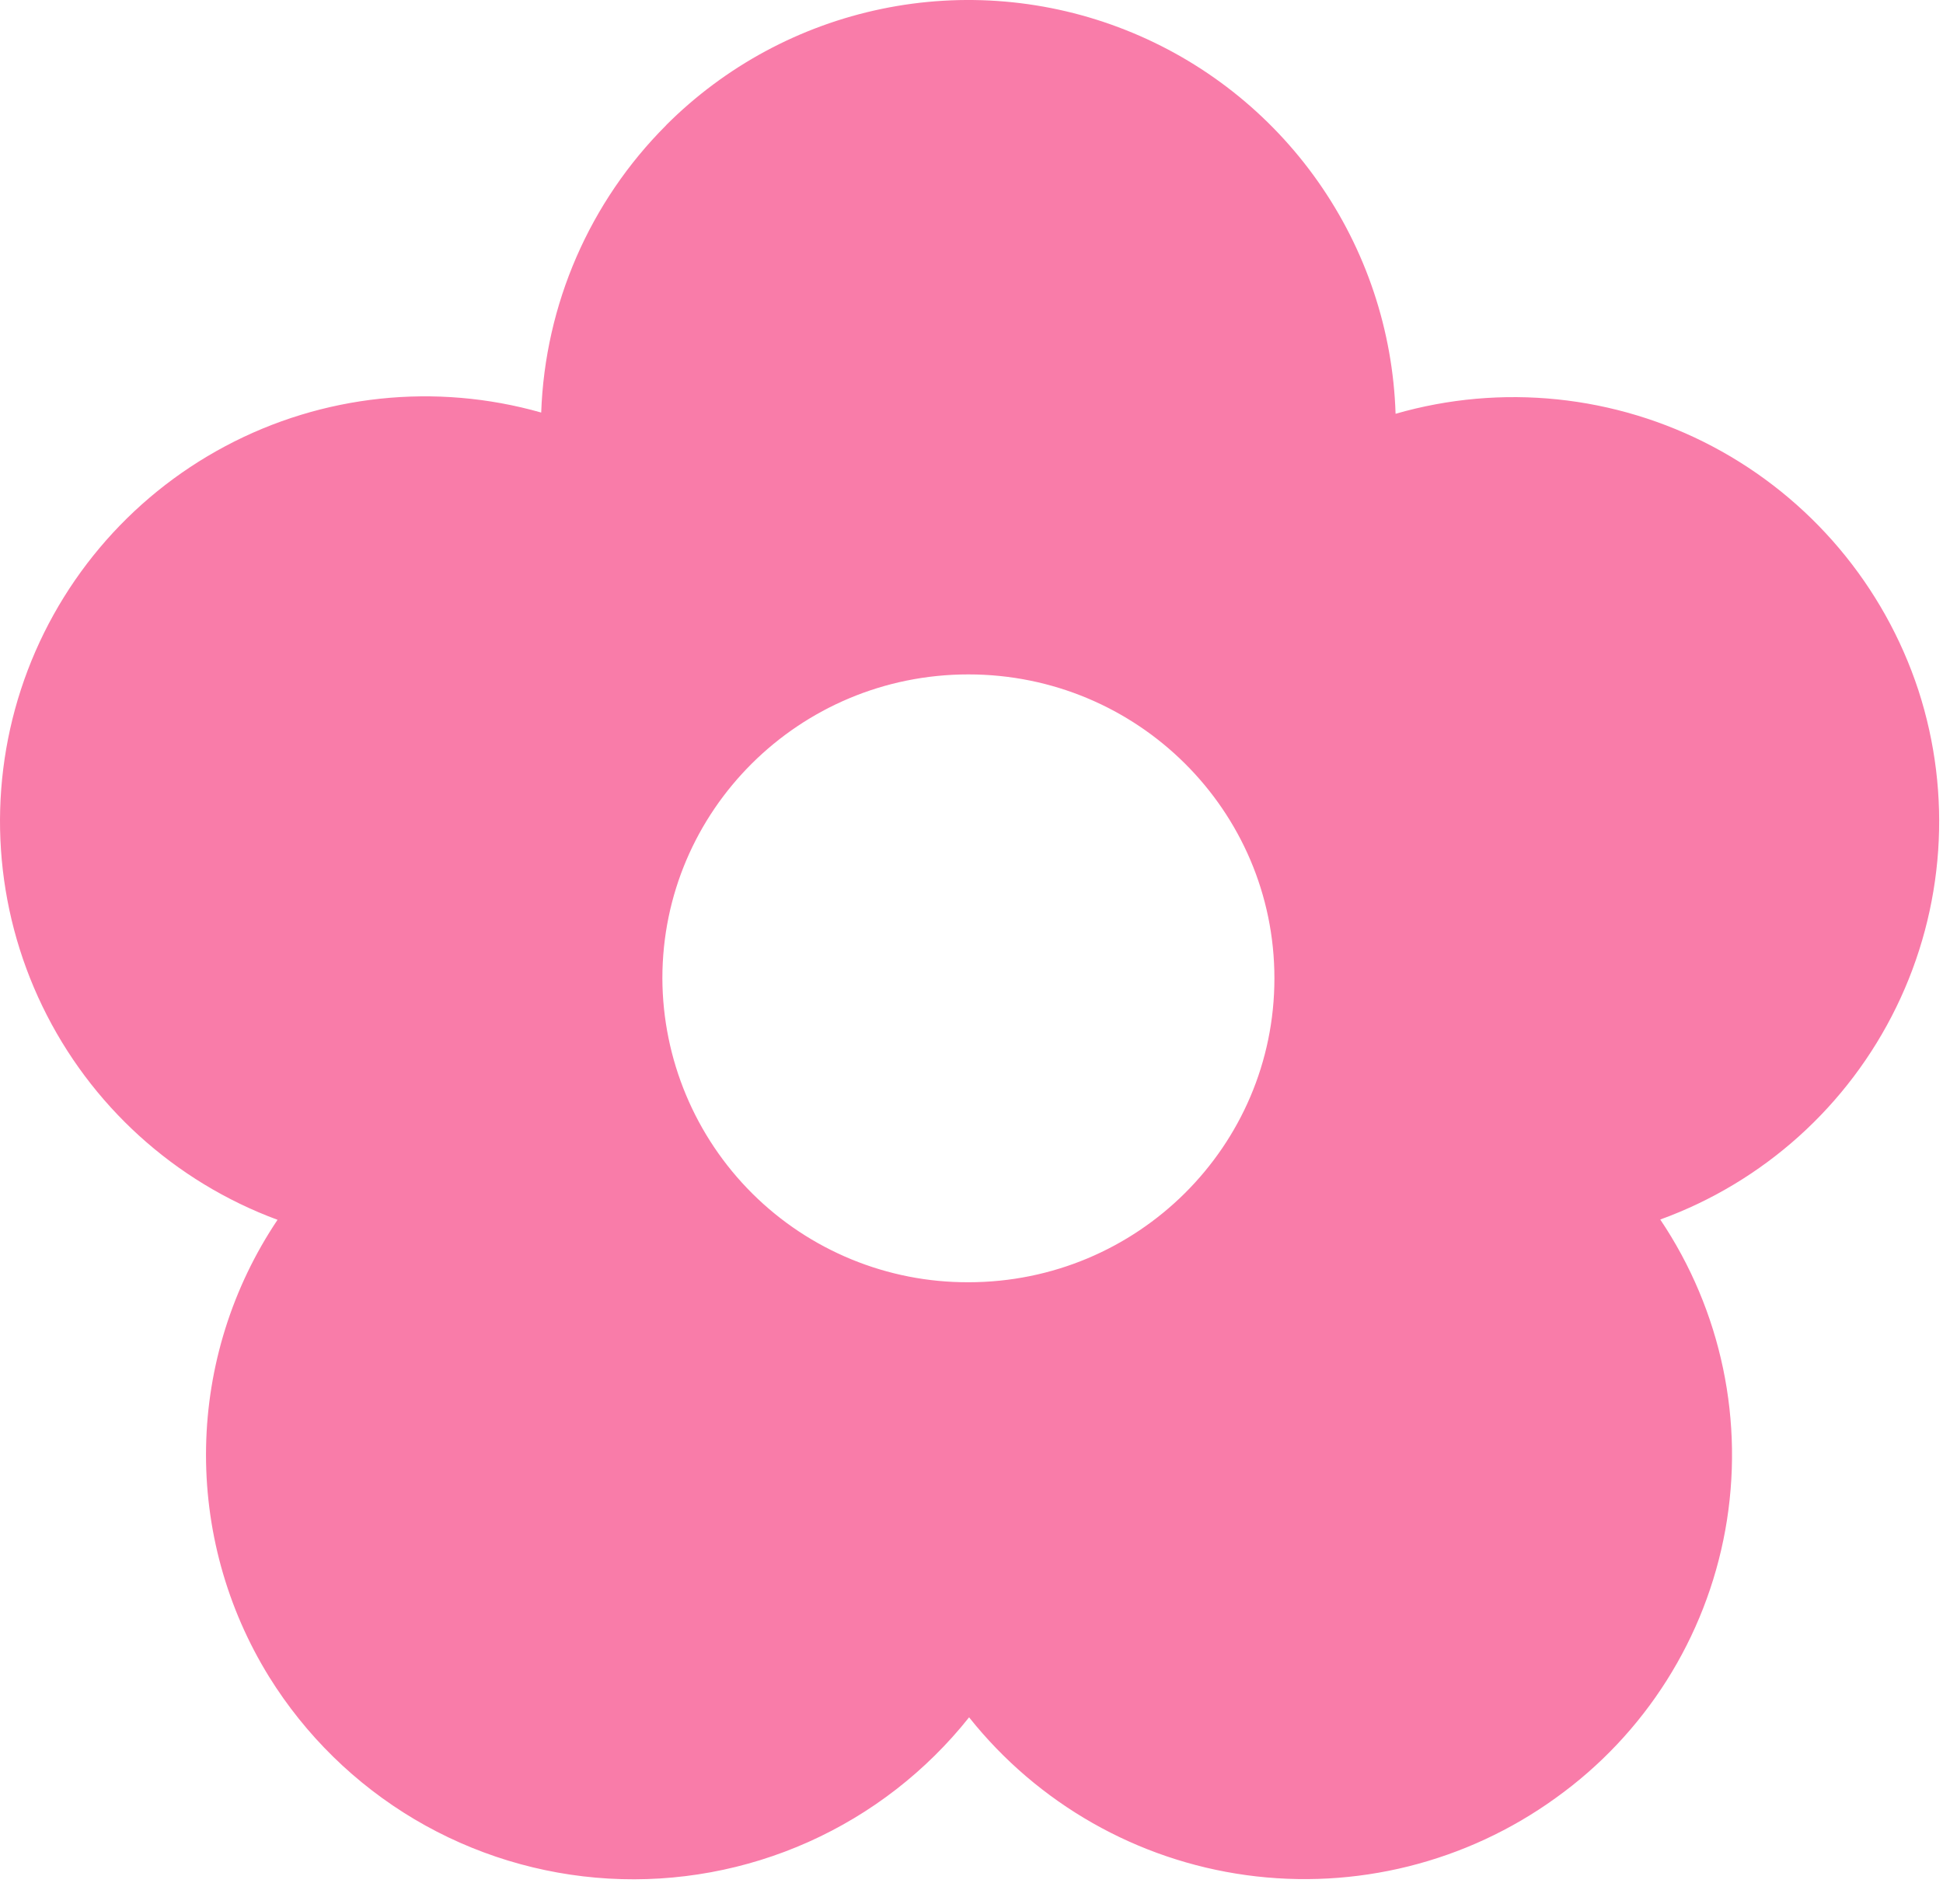
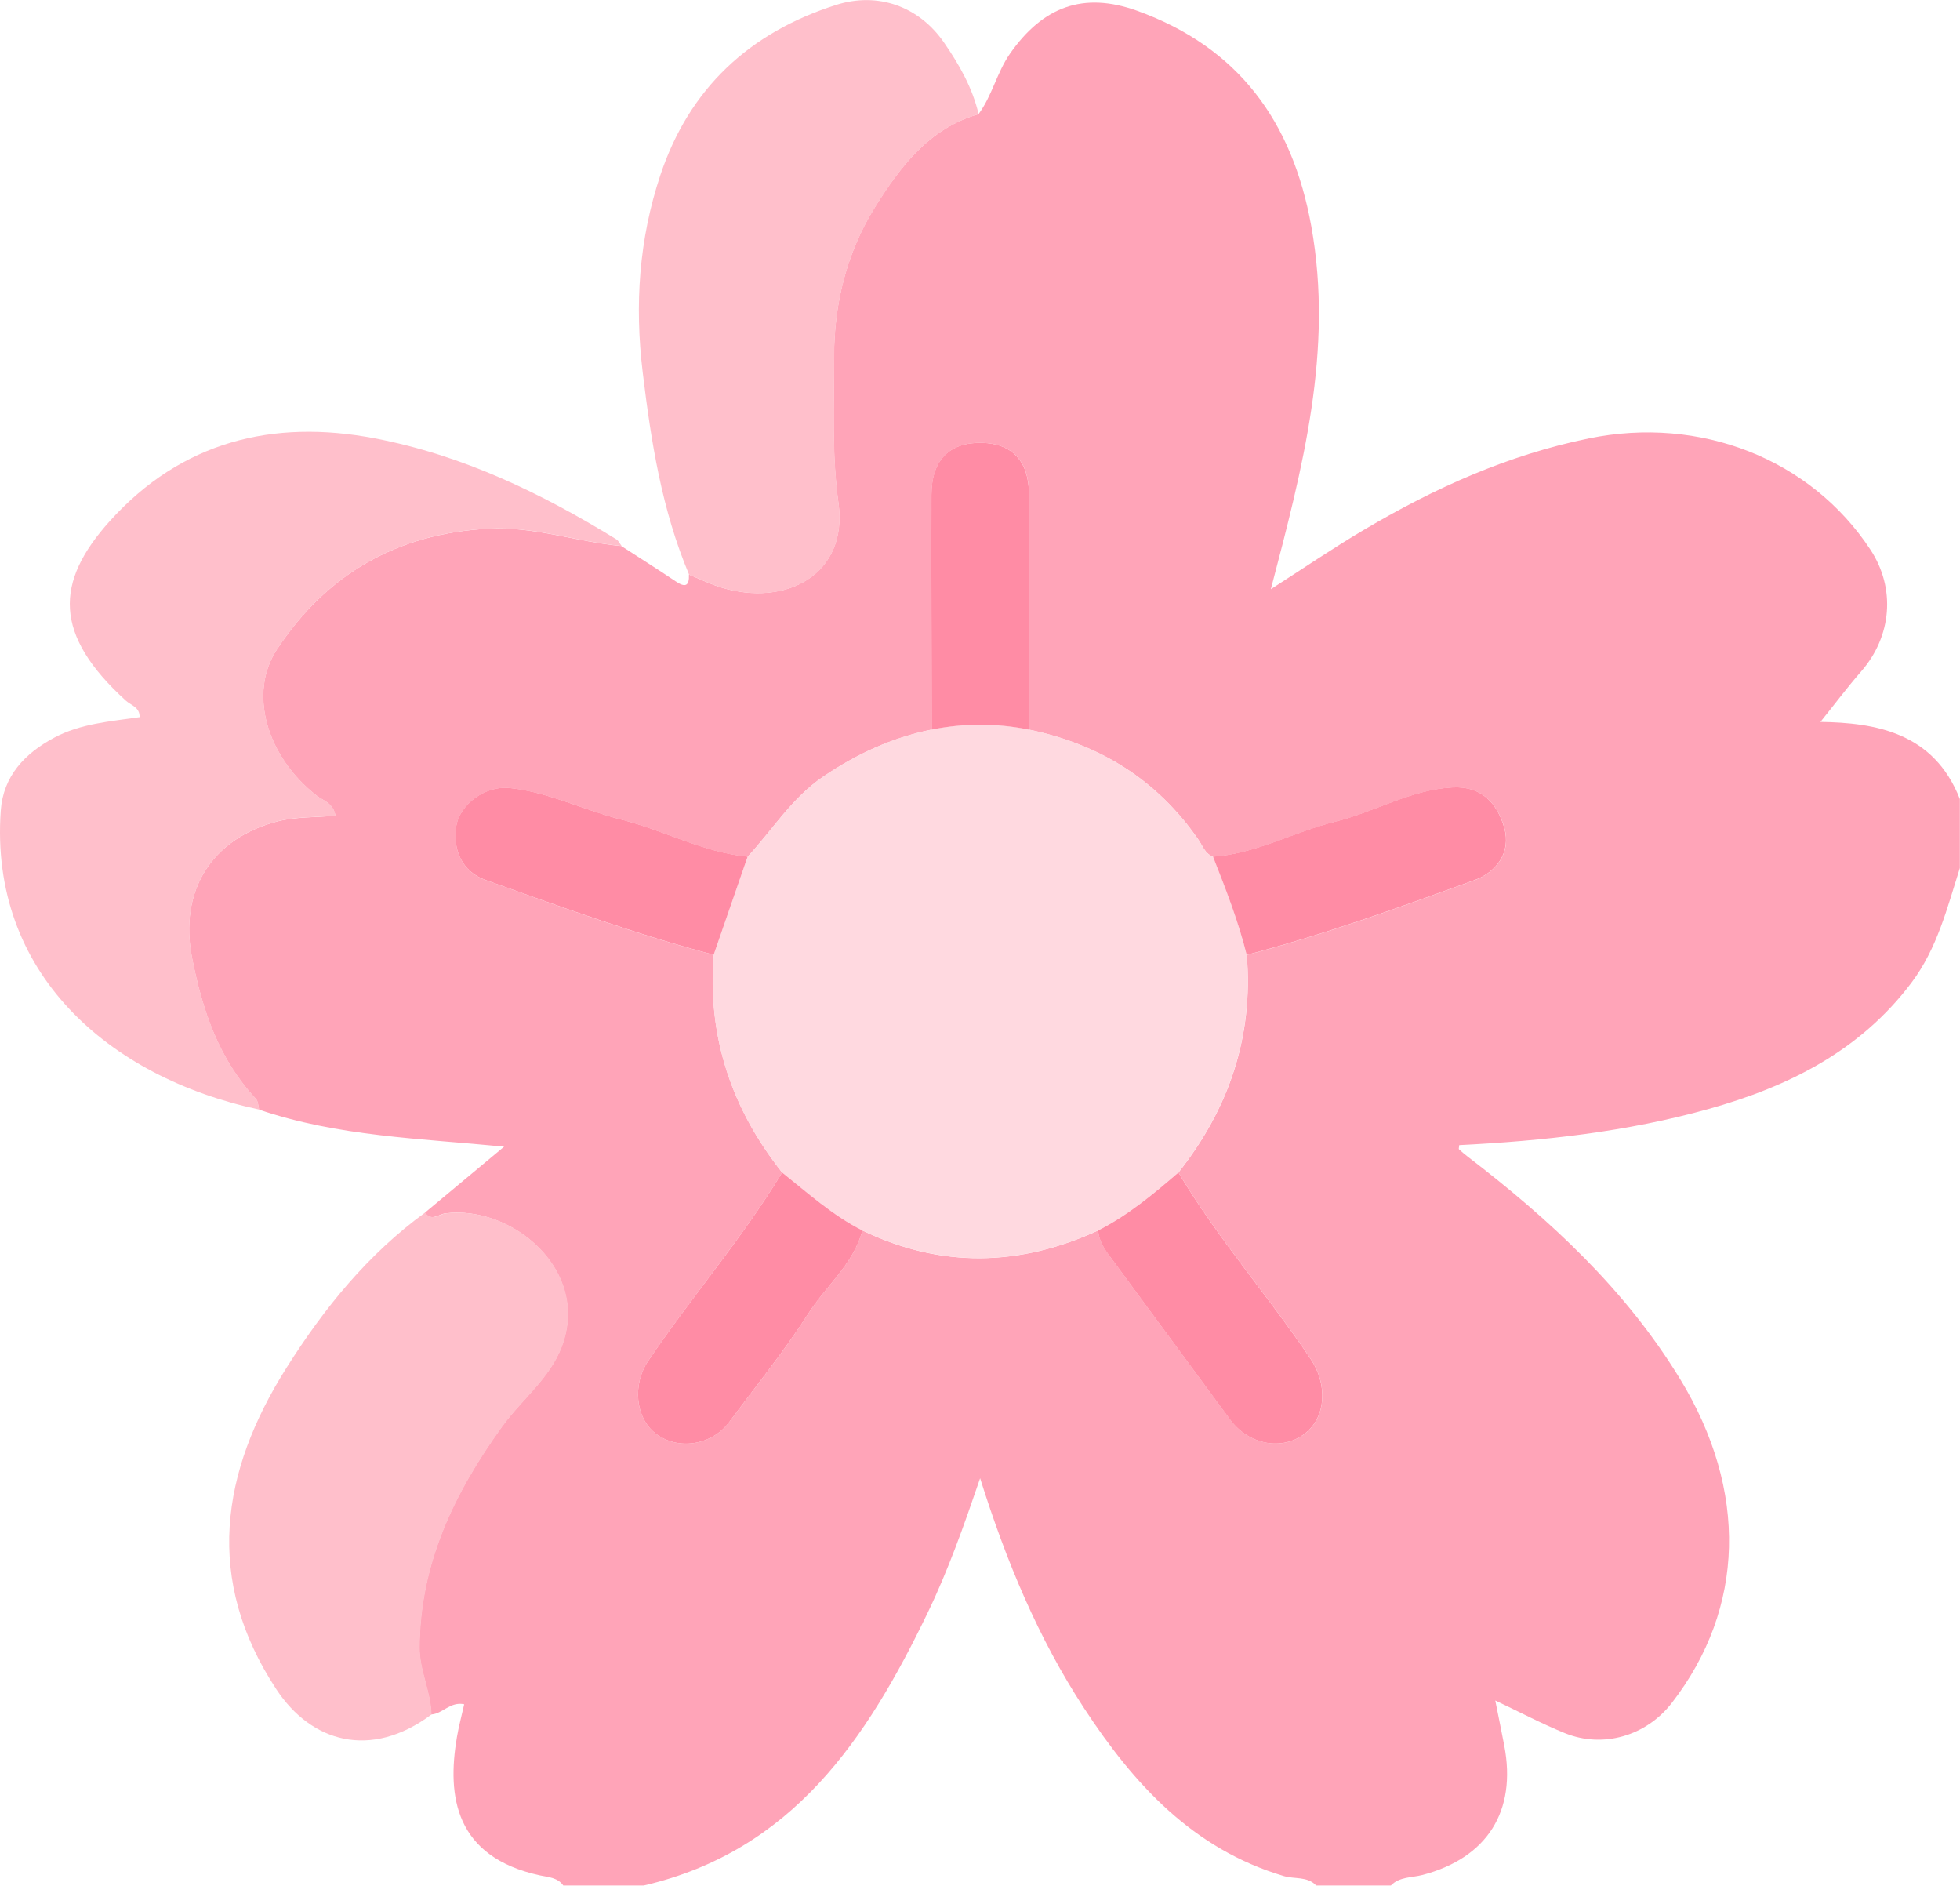
- <svg xmlns="http://www.w3.org/2000/svg" width="50" height="49" viewBox="0 0 50 49" fill="none">
-   <path fill-rule="evenodd" clip-rule="evenodd" d="M17.142 3.221C18.659 1.704 20.587 0.664 22.688 0.229C24.789 -0.207 26.971 -0.018 28.966 0.772C30.961 1.561 32.682 2.917 33.916 4.672C35.151 6.427 35.845 8.505 35.913 10.649C38.64 9.863 41.566 10.165 44.075 11.492C46.584 12.819 48.481 15.067 49.367 17.764C50.241 20.452 50.038 23.378 48.798 25.919C47.559 28.46 45.381 30.42 42.724 31.385C44.3 33.729 44.9 36.594 44.398 39.373C43.896 42.152 42.331 44.627 40.034 46.271C37.734 47.932 34.882 48.643 32.071 48.257C29.259 47.871 26.705 46.416 24.938 44.196C23.838 45.58 22.421 46.68 20.807 47.402C19.193 48.124 17.429 48.448 15.663 48.346C13.898 48.244 12.183 47.72 10.662 46.817C9.142 45.913 7.861 44.658 6.927 43.156C5.829 41.382 5.265 39.329 5.303 37.243C5.341 35.156 5.979 33.125 7.142 31.392C4.49 30.411 2.321 28.442 1.091 25.896C-0.14 23.351 -0.337 20.428 0.54 17.74C1.418 15.053 3.303 12.81 5.799 11.482C8.295 10.153 11.208 9.844 13.927 10.617C14.025 7.835 15.173 5.193 17.142 3.224V3.221ZM32.795 25.178C32.795 29.499 29.27 32.999 24.92 32.999C22.839 33.006 20.84 32.186 19.363 30.719C17.887 29.252 17.053 27.259 17.045 25.178C17.045 20.856 20.57 17.356 24.92 17.356C29.27 17.356 32.795 20.856 32.795 25.178Z" fill="#F97CA9" />
+ <svg xmlns="http://www.w3.org/2000/svg" id="_레이어_2" data-name="레이어 2" viewBox="0 0 255.71 245.93">
+   <defs>
+     <style>
+       .cls-1 {
+         fill: #ffd9e0;
+       }
+ 
+       .cls-2 {
+         fill: #ffa4b8;
+       }
+ 
+       .cls-3 {
+         fill: #ff8ca5;
+       }
+ 
+       .cls-4 {
+         fill: #ffbfcb;
+       }
+     </style>
+   </defs>
+   <g id="_레이어_1-2" data-name="레이어 1">
+     <g>
+       <path class="cls-2" d="m55.46,158.15c3.33-2.77,6.65-5.54,10.31-8.59-10.91-1.07-21.7-1.33-31.97-4.83-.13-.47-.12-1.08-.42-1.4-4.86-5.19-6.99-11.57-8.33-18.39-1.72-8.73,2.54-15.56,11.1-17.79,2.5-.65,5.05-.51,7.61-.76-.34-1.7-1.58-1.93-2.43-2.59-6.54-5.08-8.97-13.38-5.22-19.07,6.51-9.88,15.73-15.16,27.66-15.77,5.94-.31,11.5,1.73,17.29,2.26,2.37,1.53,4.76,3.04,7.1,4.61,1.23.83,1.78.63,1.72-.89,1.38.56,2.72,1.22,4.14,1.66,8.56,2.65,16.66-1.74,15.36-11.01-.89-6.36-.56-12.68-.57-19.01-.02-6.95,1.67-13.69,5.33-19.55,3.26-5.22,7.04-10.3,13.52-12.14,1.79-2.41,2.38-5.42,4.12-7.91,4.27-6.09,9.53-8.1,16.56-5.58,13.22,4.76,20.28,14.43,22.74,28.13,2.91,16.21-1.13,31.5-5.28,47.32,4.23-2.71,8.14-5.38,12.21-7.78,9.16-5.42,18.76-9.74,29.29-11.89,14.49-2.96,28.9,2.64,36.72,14.51,3.32,5.04,2.8,11.3-1.2,15.88-1.88,2.16-3.6,4.46-5.32,6.59,7.12.11,14.77,1.33,18.19,10.06v9c-1.65,5.18-2.95,10.49-6.32,14.96-6.71,8.92-16.09,13.57-26.48,16.47-10.62,2.97-21.55,4.16-32.51,4.71-.03.31-.09.49-.04.54.36.33.74.65,1.13.95,10.75,8.24,20.6,17.33,27.73,29.03,8.86,14.54,8.49,29.86-1.09,42.24-3.31,4.28-8.94,5.96-13.94,3.94-2.95-1.19-5.77-2.69-9.09-4.26.45,2.27.83,4.07,1.17,5.87,1.65,8.59-2.25,14.67-10.65,16.88-1.39.37-3.01.21-4.14,1.38h-9.75c-1.15-1.23-2.81-.81-4.21-1.23-11.89-3.53-19.6-12.02-26.07-21.9-5.97-9.12-10.14-19.12-13.56-29.99-2.14,6.26-4.17,12.01-6.83,17.52-7.94,16.48-17.63,31.09-37.05,35.6h-10.5c-.73-1.05-1.98-1.09-3-1.31-11.18-2.4-12.17-10.39-10.89-17.98.24-1.44.63-2.86.96-4.35-1.85-.38-2.83,1.27-4.31,1.33-.06-3-1.56-5.71-1.54-8.76.07-10.94,4.54-20.16,10.76-28.78,2.53-3.51,6.19-6.26,7.77-10.38,3.83-9.98-6.43-18.54-15.14-17.44-.89.11-1.84,1.11-2.69-.11Zm78.77-62.99c.01-10.21.06-20.42.03-30.63-.01-4.38-2.19-6.69-6.18-6.77-4.21-.08-6.54,2.25-6.55,6.77-.03,10.21.01,20.42.03,30.63-5.16,1.05-9.78,3.17-14.17,6.15-4.11,2.79-6.59,6.93-9.85,10.43-5.79-.54-10.89-3.43-16.43-4.82-4.94-1.24-9.57-3.62-14.68-4.14-3.09-.31-6.47,2.13-6.9,5.02-.47,3.13.81,5.92,3.8,6.98,9.84,3.51,19.67,7.1,29.79,9.76-.85,10.67,2.33,20.07,8.92,28.39-5.23,8.63-11.86,16.26-17.49,24.6-2.03,3-1.69,7.35.95,9.42,2.88,2.26,7.35,1.6,9.63-1.46,3.49-4.69,7.19-9.24,10.32-14.15,2.32-3.64,5.91-6.46,7.06-10.85,10.25,4.95,20.51,4.71,30.77,0,.08,1.31.76,2.34,1.51,3.36,5.24,7.1,10.47,14.21,15.7,21.31,2.44,3.31,6.83,4.12,9.8,1.79,2.74-2.15,2.93-6.4.71-9.7-5.54-8.25-12.15-15.75-17.25-24.32,6.58-8.33,9.79-17.71,8.91-28.38,10.11-2.63,19.91-6.19,29.71-9.74,2.86-1.04,4.82-3.63,3.9-6.83-.89-3.08-2.86-5.47-6.73-5.27-5.47.28-10.13,3.19-15.29,4.46-5.38,1.32-10.33,4.18-15.98,4.57-1.05-.38-1.35-1.39-1.9-2.19-5.4-7.84-12.88-12.47-22.13-14.38Z" />
+       <path class="cls-4" d="m81.08,71.21c-5.79-.53-11.35-2.57-17.29-2.26-11.93.61-21.16,5.89-27.66,15.77-3.75,5.7-1.32,13.99,5.22,19.07.85.66,2.09.89,2.43,2.59-2.56.25-5.12.11-7.61.76-8.56,2.22-12.83,9.06-11.1,17.79,1.34,6.82,3.47,13.19,8.33,18.39.3.32.29.93.42,1.4C14.06,140.51-1.39,126.8.1,105.73c.32-4.52,3.15-7.47,6.96-9.51,3.45-1.85,7.33-2.12,11.15-2.68.04-1.3-1.1-1.53-1.8-2.16-9.43-8.59-9.3-15.41-2.07-23.43,9.32-10.33,21.2-13.33,34.59-10.77,11.38,2.18,21.67,7.13,31.47,13.16.3.18.46.57.69.86Z" />
+       <path class="cls-4" d="m127.68,14.9c-6.48,1.83-10.26,6.92-13.52,12.14-3.67,5.87-5.35,12.6-5.33,19.55.02,6.33-.31,12.65.57,19.01,1.3,9.27-6.8,13.66-15.36,11.01-1.41-.44-2.76-1.1-4.14-1.66-3.55-8.44-4.96-17.32-6.05-26.38-1.07-8.84-.48-17.37,2.3-25.72,3.77-11.32,11.63-18.61,22.94-22.21,5.44-1.73,10.8.18,14.07,4.91,1.99,2.88,3.71,5.9,4.52,9.36Z" />
+       <path class="cls-4" d="m55.46,158.15c.85,1.21,1.8.22,2.69.11,8.71-1.1,18.97,7.47,15.14,17.44-1.58,4.12-5.23,6.87-7.77,10.38-6.22,8.62-10.7,17.85-10.76,28.78-.02,3.05,1.48,5.76,1.54,8.76-7.97,5.94-15.73,3.58-20.24-3.27-9.41-14.29-7.3-28.33,1.35-42,4.87-7.71,10.59-14.77,18.06-20.2Z" />
+       <path class="cls-1" d="m97.54,111.73c3.26-3.49,5.74-7.63,9.85-10.43,4.38-2.98,9.01-5.1,14.16-6.15,4.22-.85,8.45-.85,12.67,0,9.25,1.91,16.73,6.54,22.13,14.38.55.8.86,1.82,1.9,2.19,1.66,4.21,3.32,8.41,4.4,12.82.87,10.67-2.33,20.05-8.91,28.38-3.27,2.82-6.59,5.59-10.47,7.56-10.26,4.71-20.51,4.94-30.77,0-3.89-1.97-7.1-4.87-10.47-7.56-6.59-8.33-9.78-17.72-8.92-28.39,1.47-4.27,2.95-8.54,4.43-12.8Z" />
+       <path class="cls-3" d="m102.04,152.93c3.37,2.69,6.58,5.59,10.47,7.56-1.15,4.39-4.74,7.21-7.06,10.85-3.14,4.91-6.84,9.46-10.32,14.15-2.28,3.06-6.75,3.72-9.63,1.46-2.64-2.07-2.98-6.42-.95-9.42,5.63-8.34,12.27-15.97,17.49-24.6Z" />
+       <path class="cls-3" d="m143.27,160.49c3.88-1.97,7.2-4.74,10.47-7.56,5.1,8.57,11.7,16.06,17.25,24.32,2.22,3.3,2.03,7.55-.71,9.7-2.97,2.33-7.36,1.52-9.8-1.79-5.23-7.11-10.46-14.21-15.7-21.31-.75-1.01-1.43-2.05-1.51-3.36Z" />
+       <path class="cls-3" d="m162.65,124.55c-1.09-4.4-2.74-8.61-4.4-12.82,5.65-.39,10.6-3.25,15.98-4.57,5.16-1.27,9.83-4.18,15.29-4.46,3.87-.2,5.85,2.19,6.73,5.27.92,3.21-1.03,5.8-3.9,6.83-9.8,3.55-19.61,7.11-29.71,9.74Z" />
+       <path class="cls-3" d="m97.54,111.73c-1.48,4.27-2.95,8.53-4.43,12.8-10.12-2.67-19.95-6.26-29.79-9.76-2.98-1.06-4.27-3.85-3.8-6.98.44-2.89,3.81-5.33,6.9-5.02,5.11.52,9.74,2.9,14.68,4.14,5.54,1.39,10.64,4.27,16.43,4.82Z" />
+       <path class="cls-3" d="m134.22,95.16c-4.22-.85-8.45-.85-12.67,0-.01-10.21-.06-20.42-.03-30.63.01-4.52,2.34-6.85,6.55-6.77,3.99.08,6.17,2.39,6.18,6.77.03,10.21-.02,20.42-.03,30.63Z" />
+     </g>
+   </g>
</svg>
